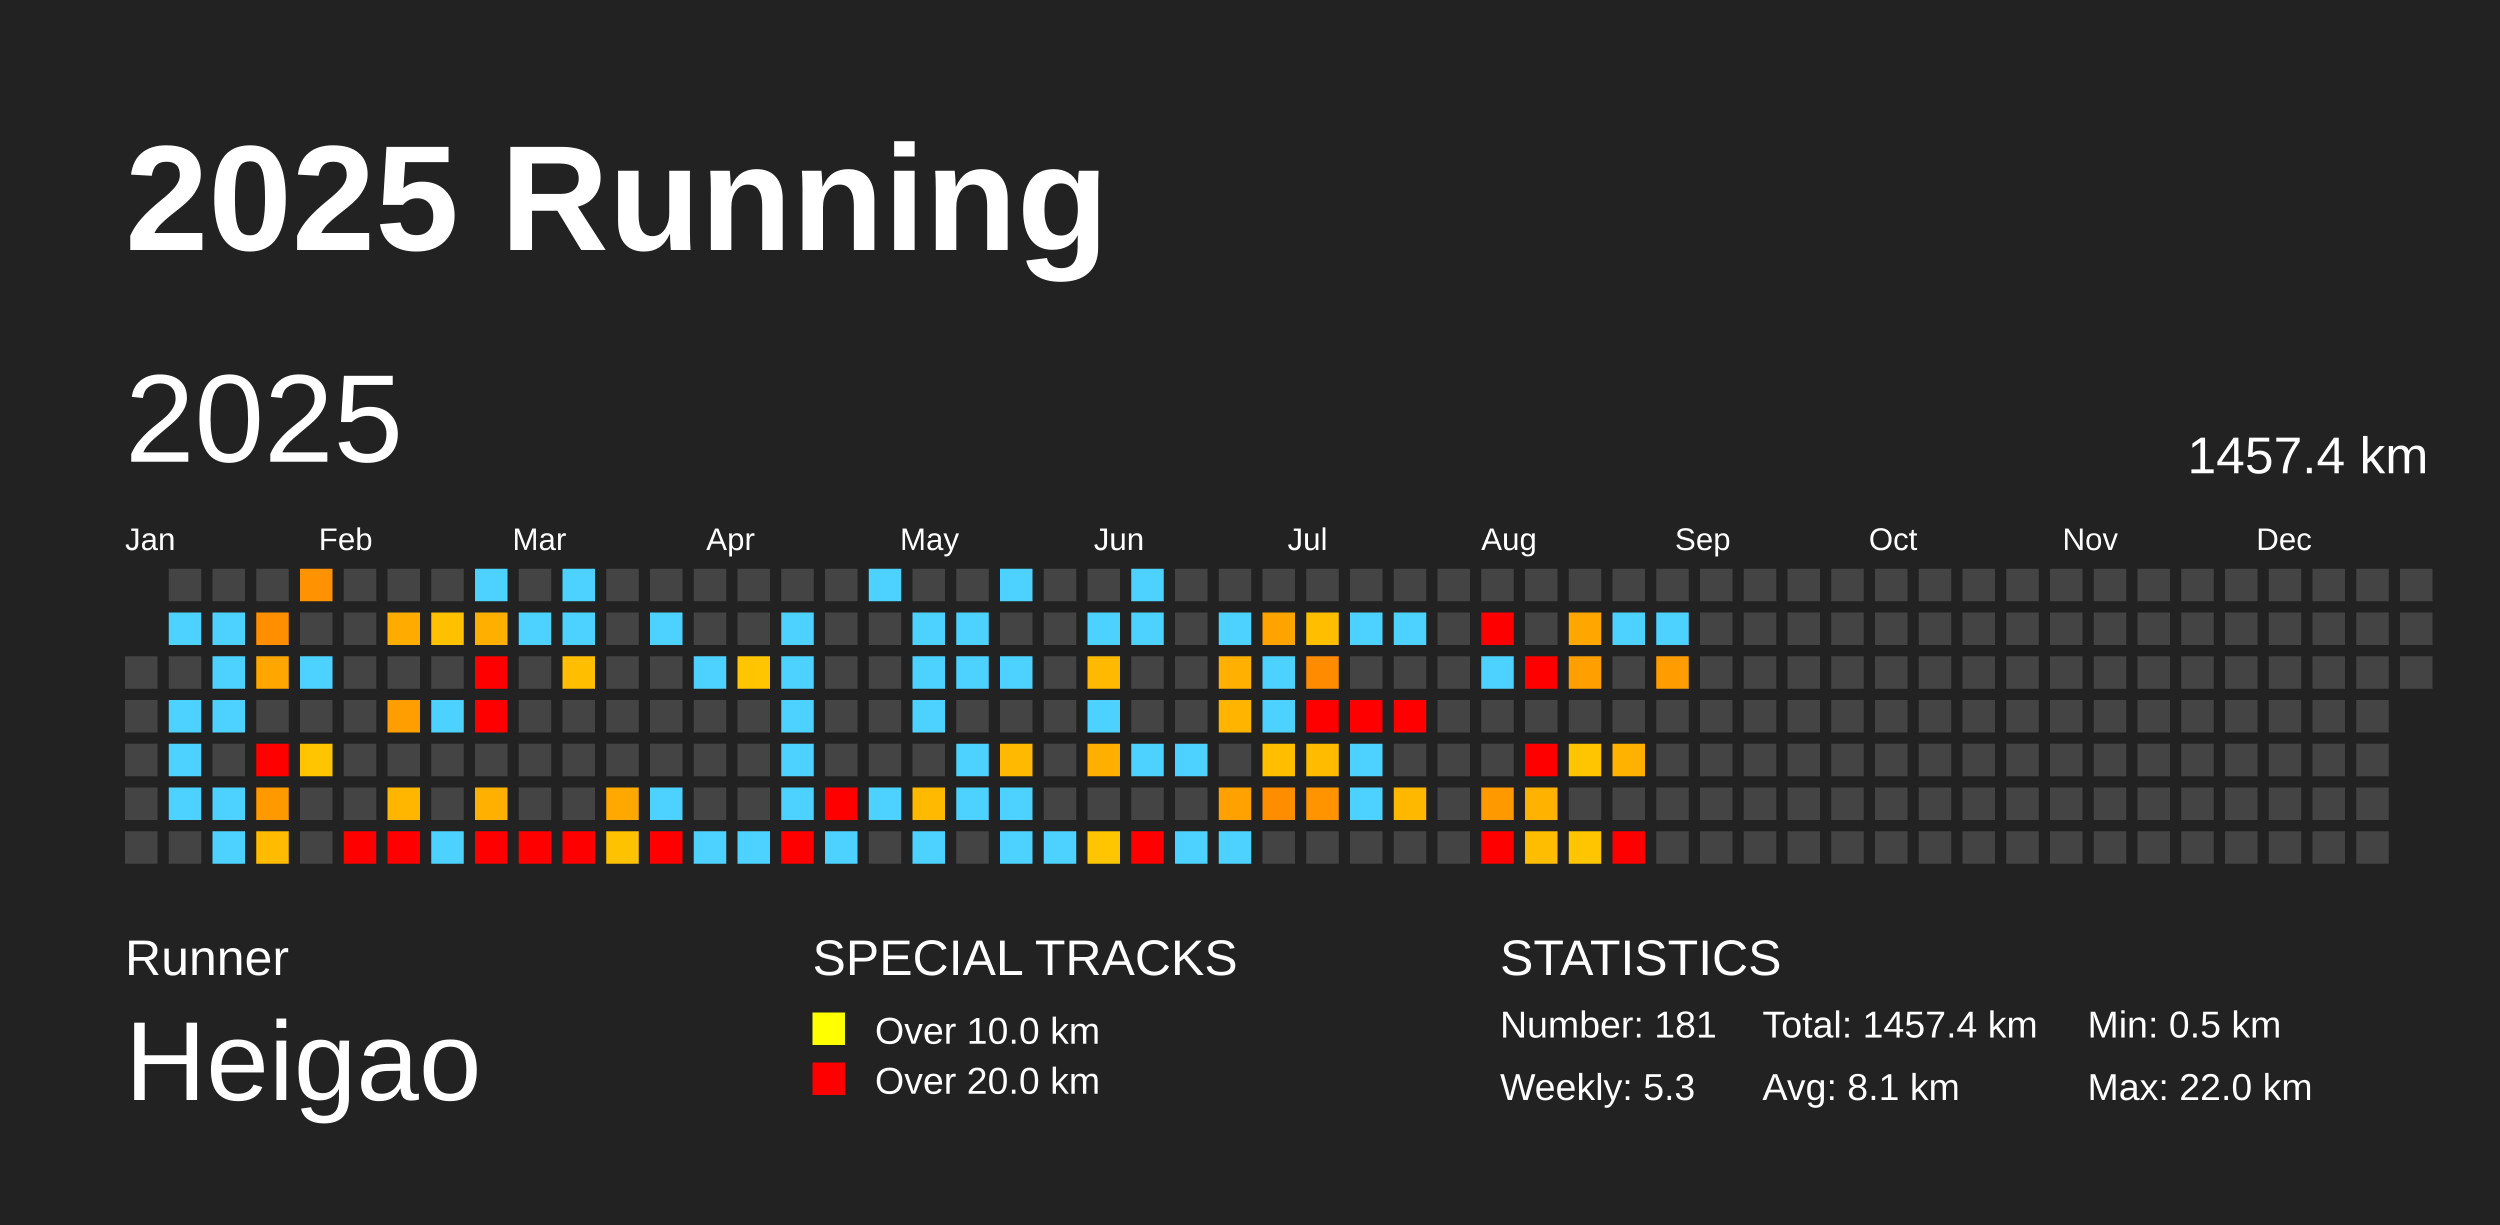
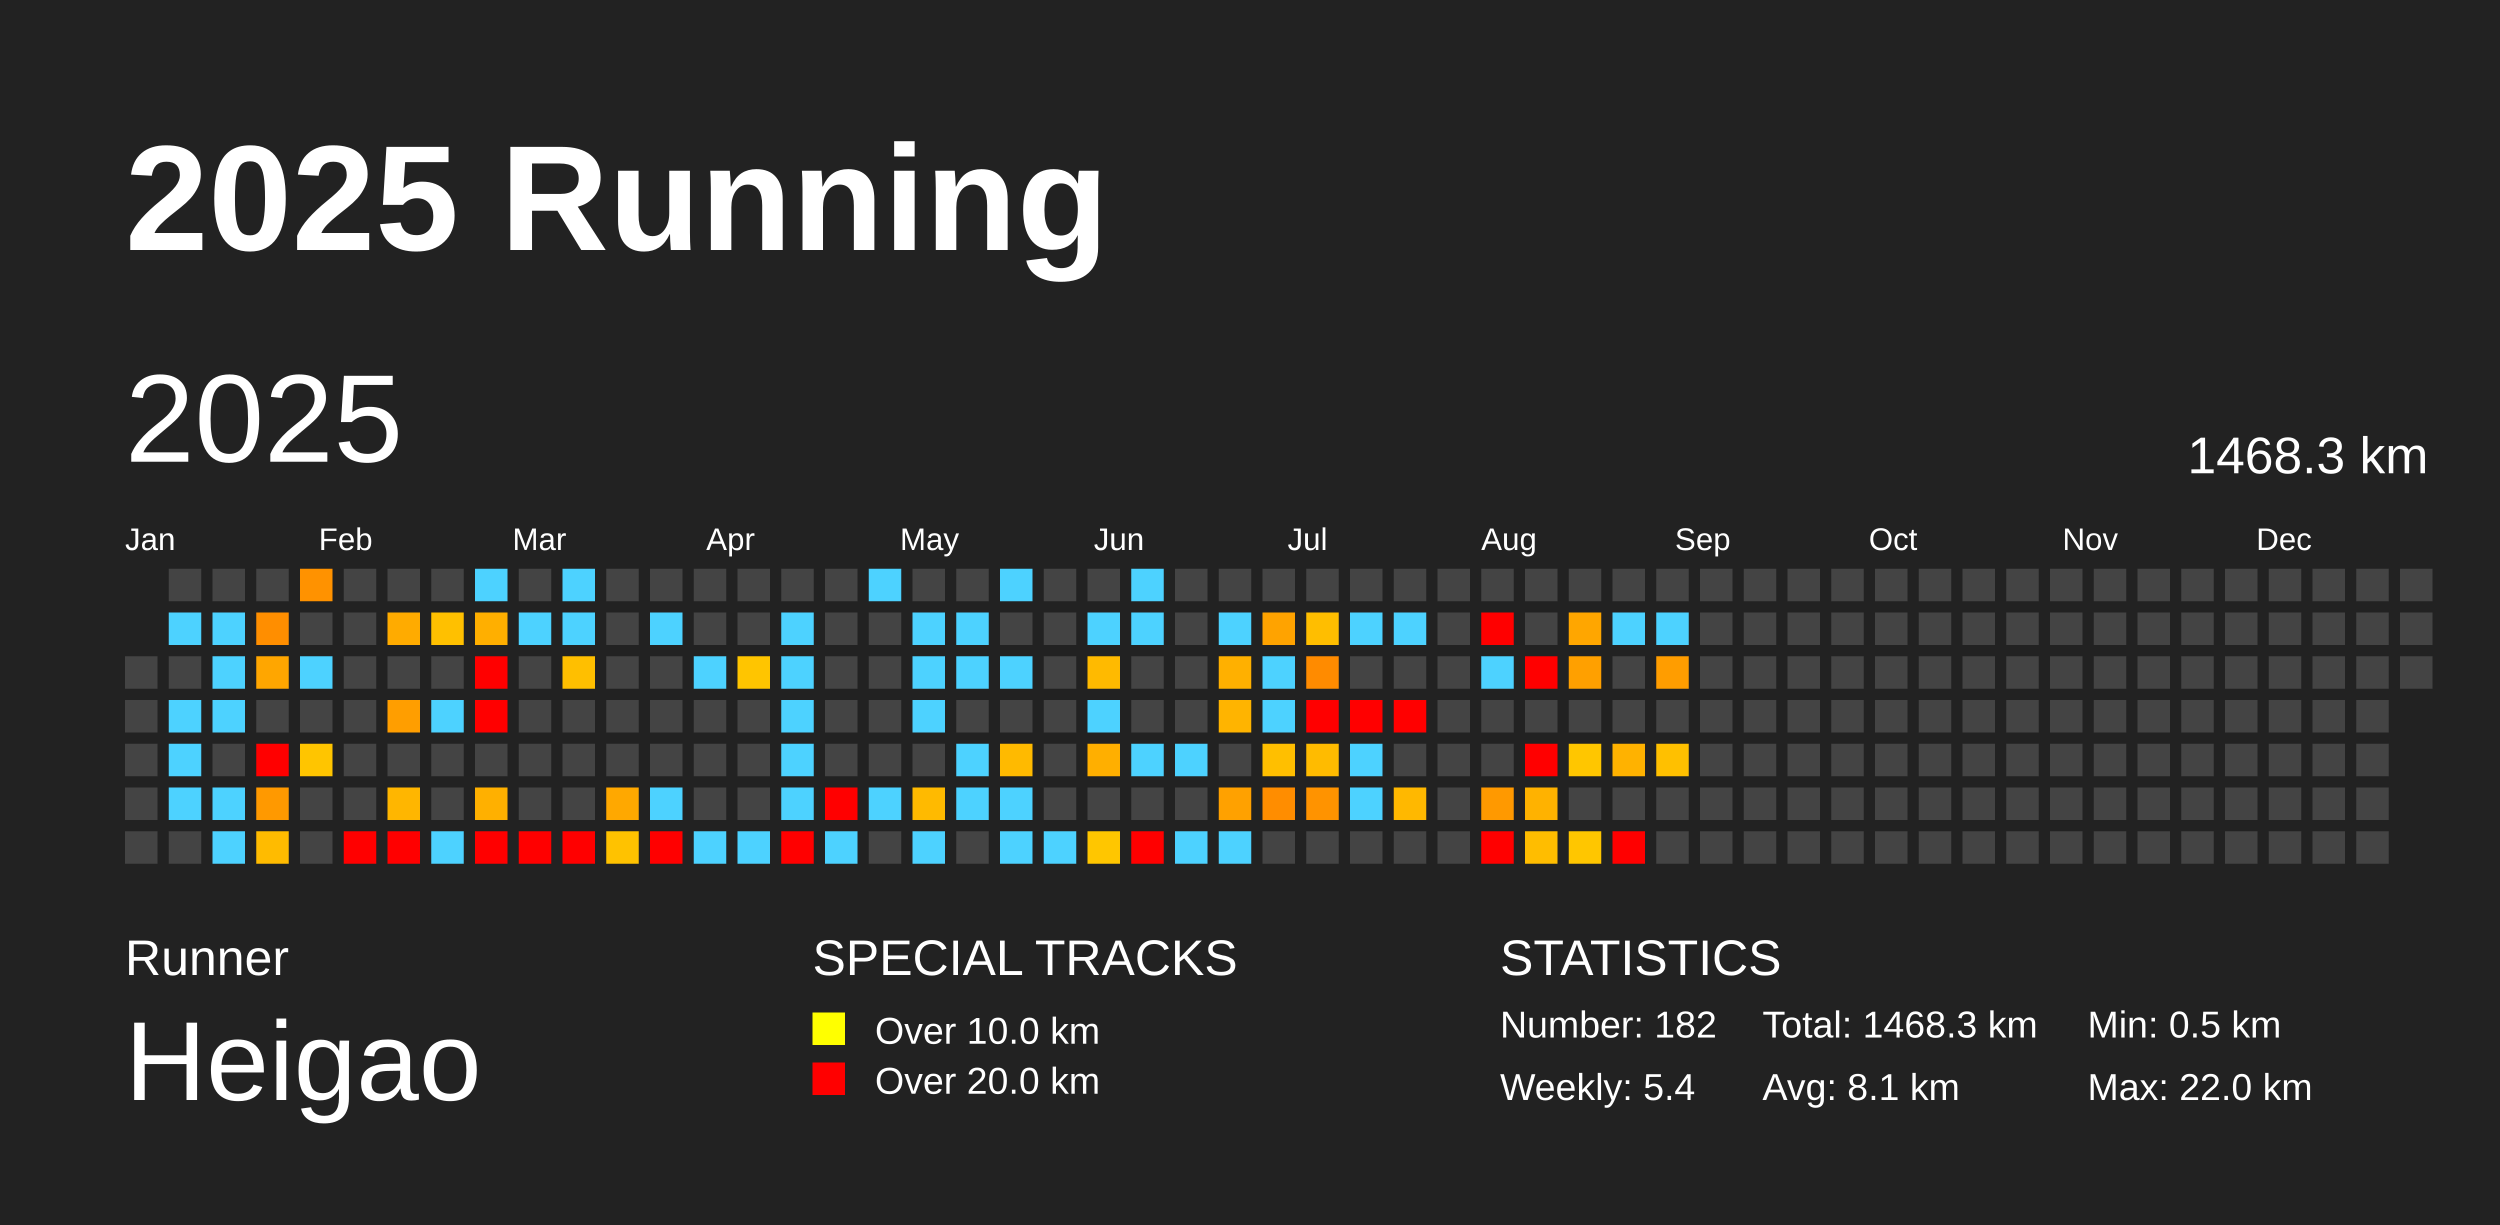
<svg xmlns="http://www.w3.org/2000/svg" baseProfile="full" height="98mm" version="1.1" viewBox="0,0,200,98" width="200mm">
  <defs />
  <rect fill="#222222" height="98" width="200" x="0" y="0" />
  <text fill="#FFFFFF" style="font-size:12px; font-family:Arial; font-weight:bold;" x="10" y="20">2025 Running</text>
  <text fill="#FFFFFF" style="font-size:4px; font-family:Arial" x="10" y="78">Runner</text>
  <text fill="#FFFFFF" style="font-size:9px; font-family:Arial" x="10" y="88">Heigao</text>
  <text fill="#FFFFFF" style="font-size:4px; font-family:Arial" x="65" y="78">SPECIAL TRACKS</text>
  <rect fill="yellow" height="2.6" width="2.6" x="65" y="81" />
  <text fill="#FFFFFF" style="font-size:3px; font-family:Arial" x="70" y="83.5">Over 10.0 km</text>
  <rect fill="red" height="2.6" width="2.6" x="65" y="85" />
  <text fill="#FFFFFF" style="font-size:3px; font-family:Arial" x="70" y="87.5">Over 20.0 km</text>
  <text fill="#FFFFFF" style="font-size:4px; font-family:Arial" x="120" y="78">STATISTICS</text>
-   <text fill="#FFFFFF" style="font-size:3px; font-family:Arial" x="120" y="83">Number: 181</text>
-   <text fill="#FFFFFF" style="font-size:3px; font-family:Arial" x="120" y="88">Weekly: 5.3</text>
-   <text fill="#FFFFFF" style="font-size:3px; font-family:Arial" x="141" y="83">Total: 1457.4 km</text>
+   <text fill="#FFFFFF" style="font-size:3px; font-family:Arial" x="120" y="83">Number: 182</text>
+   <text fill="#FFFFFF" style="font-size:3px; font-family:Arial" x="120" y="88">Weekly: 5.4</text>
+   <text fill="#FFFFFF" style="font-size:3px; font-family:Arial" x="141" y="83">Total: 1468.3 km</text>
  <text fill="#FFFFFF" style="font-size:3px; font-family:Arial" x="141" y="88">Avg: 8.1 km</text>
  <text fill="#FFFFFF" style="font-size:3px; font-family:Arial" x="167" y="83">Min: 0.5 km</text>
  <text fill="#FFFFFF" style="font-size:3px; font-family:Arial" x="167" y="88">Max: 22.0 km</text>
  <text dominant-baseline="hanging" fill="#FFFFFF" style="font-size:10.0px; font-family:Arial;" x="10" y="30">2025</text>
-   <text dominant-baseline="hanging" fill="#FFFFFF" style="font-size:4.125px; font-family:Arial;" x="175" y="35">1457.4 km</text>
+   <text dominant-baseline="hanging" fill="#FFFFFF" style="font-size:4.125px; font-family:Arial;" x="175" y="35">1468.3 km</text>
  <text fill="#FFFFFF" style="font-size:2.5px; font-family:Arial" x="10.0" y="44">Jan</text>
  <text fill="#FFFFFF" style="font-size:2.5px; font-family:Arial" x="25.5" y="44">Feb</text>
  <text fill="#FFFFFF" style="font-size:2.5px; font-family:Arial" x="41.0" y="44">Mar</text>
  <text fill="#FFFFFF" style="font-size:2.5px; font-family:Arial" x="56.5" y="44">Apr</text>
  <text fill="#FFFFFF" style="font-size:2.5px; font-family:Arial" x="72.0" y="44">May</text>
  <text fill="#FFFFFF" style="font-size:2.5px; font-family:Arial" x="87.5" y="44">Jun</text>
  <text fill="#FFFFFF" style="font-size:2.5px; font-family:Arial" x="103.0" y="44">Jul</text>
  <text fill="#FFFFFF" style="font-size:2.5px; font-family:Arial" x="118.5" y="44">Aug</text>
  <text fill="#FFFFFF" style="font-size:2.5px; font-family:Arial" x="134.0" y="44">Sep</text>
  <text fill="#FFFFFF" style="font-size:2.5px; font-family:Arial" x="149.5" y="44">Oct</text>
  <text fill="#FFFFFF" style="font-size:2.5px; font-family:Arial" x="165.0" y="44">Nov</text>
  <text fill="#FFFFFF" style="font-size:2.5px; font-family:Arial" x="180.5" y="44">Dec</text>
  <rect fill="#444444" height="2.6" width="2.6" x="10.0" y="52.5" />
  <rect fill="#444444" height="2.6" width="2.6" x="10.0" y="56.0" />
  <rect fill="#444444" height="2.6" width="2.6" x="10.0" y="59.5" />
  <rect fill="#444444" height="2.6" width="2.6" x="10.0" y="63.0" />
  <rect fill="#444444" height="2.6" width="2.6" x="10.0" y="66.5" />
  <rect fill="#444444" height="2.6" width="2.6" x="13.5" y="45.5" />
  <rect fill="#4dd2ff" height="2.6" width="2.6" x="13.5" y="49.0" />
  <rect fill="#444444" height="2.6" width="2.6" x="13.5" y="52.5" />
  <rect fill="#4dd2ff" height="2.6" width="2.6" x="13.5" y="56.0" />
  <rect fill="#4dd2ff" height="2.6" width="2.6" x="13.5" y="59.5" />
  <rect fill="#4dd2ff" height="2.6" width="2.6" x="13.5" y="63.0" />
  <rect fill="#444444" height="2.6" width="2.6" x="13.5" y="66.5" />
  <rect fill="#444444" height="2.6" width="2.6" x="17.0" y="45.5" />
  <rect fill="#4dd2ff" height="2.6" width="2.6" x="17.0" y="49.0" />
  <rect fill="#4dd2ff" height="2.6" width="2.6" x="17.0" y="52.5" />
  <rect fill="#4dd2ff" height="2.6" width="2.6" x="17.0" y="56.0" />
  <rect fill="#444444" height="2.6" width="2.6" x="17.0" y="59.5" />
  <rect fill="#4dd2ff" height="2.6" width="2.6" x="17.0" y="63.0" />
  <rect fill="#4dd2ff" height="2.6" width="2.6" x="17.0" y="66.5" />
  <rect fill="#444444" height="2.6" width="2.6" x="20.5" y="45.5" />
  <rect fill="#ff8e00" height="2.6" width="2.6" x="20.5" y="49.0" />
  <rect fill="#ffa600" height="2.6" width="2.6" x="20.5" y="52.5" />
  <rect fill="#444444" height="2.6" width="2.6" x="20.5" y="56.0" />
  <rect fill="red" height="2.6" width="2.6" x="20.5" y="59.5" />
  <rect fill="#ff9900" height="2.6" width="2.6" x="20.5" y="63.0" />
  <rect fill="#ffbb00" height="2.6" width="2.6" x="20.5" y="66.5" />
  <rect fill="#ff9200" height="2.6" width="2.6" x="24.0" y="45.5" />
  <rect fill="#444444" height="2.6" width="2.6" x="24.0" y="49.0" />
  <rect fill="#4dd2ff" height="2.6" width="2.6" x="24.0" y="52.5" />
  <rect fill="#444444" height="2.6" width="2.6" x="24.0" y="56.0" />
  <rect fill="#ffc500" height="2.6" width="2.6" x="24.0" y="59.5" />
  <rect fill="#444444" height="2.6" width="2.6" x="24.0" y="63.0" />
  <rect fill="#444444" height="2.6" width="2.6" x="24.0" y="66.5" />
  <rect fill="#444444" height="2.6" width="2.6" x="27.5" y="45.5" />
  <rect fill="#444444" height="2.6" width="2.6" x="27.5" y="49.0" />
  <rect fill="#444444" height="2.6" width="2.6" x="27.5" y="52.5" />
  <rect fill="#444444" height="2.6" width="2.6" x="27.5" y="56.0" />
  <rect fill="#444444" height="2.6" width="2.6" x="27.5" y="59.5" />
  <rect fill="#444444" height="2.6" width="2.6" x="27.5" y="63.0" />
  <rect fill="red" height="2.6" width="2.6" x="27.5" y="66.5" />
  <rect fill="#444444" height="2.6" width="2.6" x="31.0" y="45.5" />
  <rect fill="#ffab00" height="2.6" width="2.6" x="31.0" y="49.0" />
  <rect fill="#444444" height="2.6" width="2.6" x="31.0" y="52.5" />
  <rect fill="#ff9e00" height="2.6" width="2.6" x="31.0" y="56.0" />
  <rect fill="#444444" height="2.6" width="2.6" x="31.0" y="59.5" />
  <rect fill="#ffb600" height="2.6" width="2.6" x="31.0" y="63.0" />
  <rect fill="red" height="2.6" width="2.6" x="31.0" y="66.5" />
  <rect fill="#444444" height="2.6" width="2.6" x="34.5" y="45.5" />
  <rect fill="#ffc000" height="2.6" width="2.6" x="34.5" y="49.0" />
  <rect fill="#444444" height="2.6" width="2.6" x="34.5" y="52.5" />
  <rect fill="#4dd2ff" height="2.6" width="2.6" x="34.5" y="56.0" />
  <rect fill="#444444" height="2.6" width="2.6" x="34.5" y="59.5" />
  <rect fill="#444444" height="2.6" width="2.6" x="34.5" y="63.0" />
  <rect fill="#4dd2ff" height="2.6" width="2.6" x="34.5" y="66.5" />
  <rect fill="#4dd2ff" height="2.6" width="2.6" x="38.0" y="45.5" />
  <rect fill="#ffaf00" height="2.6" width="2.6" x="38.0" y="49.0" />
  <rect fill="red" height="2.6" width="2.6" x="38.0" y="52.5" />
  <rect fill="red" height="2.6" width="2.6" x="38.0" y="56.0" />
  <rect fill="#444444" height="2.6" width="2.6" x="38.0" y="59.5" />
  <rect fill="#ffb000" height="2.6" width="2.6" x="38.0" y="63.0" />
  <rect fill="red" height="2.6" width="2.6" x="38.0" y="66.5" />
  <rect fill="#444444" height="2.6" width="2.6" x="41.5" y="45.5" />
  <rect fill="#4dd2ff" height="2.6" width="2.6" x="41.5" y="49.0" />
  <rect fill="#444444" height="2.6" width="2.6" x="41.5" y="52.5" />
  <rect fill="#444444" height="2.6" width="2.6" x="41.5" y="56.0" />
  <rect fill="#444444" height="2.6" width="2.6" x="41.5" y="59.5" />
  <rect fill="#444444" height="2.6" width="2.6" x="41.5" y="63.0" />
  <rect fill="red" height="2.6" width="2.6" x="41.5" y="66.5" />
  <rect fill="#4dd2ff" height="2.6" width="2.6" x="45.0" y="45.5" />
  <rect fill="#4dd2ff" height="2.6" width="2.6" x="45.0" y="49.0" />
  <rect fill="#ffbf00" height="2.6" width="2.6" x="45.0" y="52.5" />
  <rect fill="#444444" height="2.6" width="2.6" x="45.0" y="56.0" />
  <rect fill="#444444" height="2.6" width="2.6" x="45.0" y="59.5" />
  <rect fill="#444444" height="2.6" width="2.6" x="45.0" y="63.0" />
  <rect fill="red" height="2.6" width="2.6" x="45.0" y="66.5" />
  <rect fill="#444444" height="2.6" width="2.6" x="48.5" y="45.5" />
  <rect fill="#444444" height="2.6" width="2.6" x="48.5" y="49.0" />
  <rect fill="#444444" height="2.6" width="2.6" x="48.5" y="52.5" />
  <rect fill="#444444" height="2.6" width="2.6" x="48.5" y="56.0" />
  <rect fill="#444444" height="2.6" width="2.6" x="48.5" y="59.5" />
  <rect fill="#ffa800" height="2.6" width="2.6" x="48.5" y="63.0" />
  <rect fill="#ffc200" height="2.6" width="2.6" x="48.5" y="66.5" />
  <rect fill="#444444" height="2.6" width="2.6" x="52.0" y="45.5" />
  <rect fill="#4dd2ff" height="2.6" width="2.6" x="52.0" y="49.0" />
  <rect fill="#444444" height="2.6" width="2.6" x="52.0" y="52.5" />
  <rect fill="#444444" height="2.6" width="2.6" x="52.0" y="56.0" />
  <rect fill="#444444" height="2.6" width="2.6" x="52.0" y="59.5" />
  <rect fill="#4dd2ff" height="2.6" width="2.6" x="52.0" y="63.0" />
  <rect fill="red" height="2.6" width="2.6" x="52.0" y="66.5" />
  <rect fill="#444444" height="2.6" width="2.6" x="55.5" y="45.5" />
  <rect fill="#444444" height="2.6" width="2.6" x="55.5" y="49.0" />
  <rect fill="#4dd2ff" height="2.6" width="2.6" x="55.5" y="52.5" />
  <rect fill="#444444" height="2.6" width="2.6" x="55.5" y="56.0" />
  <rect fill="#444444" height="2.6" width="2.6" x="55.5" y="59.5" />
  <rect fill="#444444" height="2.6" width="2.6" x="55.5" y="63.0" />
  <rect fill="#4dd2ff" height="2.6" width="2.6" x="55.5" y="66.5" />
  <rect fill="#444444" height="2.6" width="2.6" x="59.0" y="45.5" />
  <rect fill="#444444" height="2.6" width="2.6" x="59.0" y="49.0" />
  <rect fill="#ffc500" height="2.6" width="2.6" x="59.0" y="52.5" />
  <rect fill="#444444" height="2.6" width="2.6" x="59.0" y="56.0" />
  <rect fill="#444444" height="2.6" width="2.6" x="59.0" y="59.5" />
  <rect fill="#444444" height="2.6" width="2.6" x="59.0" y="63.0" />
  <rect fill="#4dd2ff" height="2.6" width="2.6" x="59.0" y="66.5" />
  <rect fill="#444444" height="2.6" width="2.6" x="62.5" y="45.5" />
  <rect fill="#4dd2ff" height="2.6" width="2.6" x="62.5" y="49.0" />
  <rect fill="#4dd2ff" height="2.6" width="2.6" x="62.5" y="52.5" />
  <rect fill="#4dd2ff" height="2.6" width="2.6" x="62.5" y="56.0" />
  <rect fill="#4dd2ff" height="2.6" width="2.6" x="62.5" y="59.5" />
  <rect fill="#4dd2ff" height="2.6" width="2.6" x="62.5" y="63.0" />
  <rect fill="red" height="2.6" width="2.6" x="62.5" y="66.5" />
  <rect fill="#444444" height="2.6" width="2.6" x="66.0" y="45.5" />
  <rect fill="#444444" height="2.6" width="2.6" x="66.0" y="49.0" />
  <rect fill="#444444" height="2.6" width="2.6" x="66.0" y="52.5" />
  <rect fill="#444444" height="2.6" width="2.6" x="66.0" y="56.0" />
  <rect fill="#444444" height="2.6" width="2.6" x="66.0" y="59.5" />
  <rect fill="red" height="2.6" width="2.6" x="66.0" y="63.0" />
  <rect fill="#4dd2ff" height="2.6" width="2.6" x="66.0" y="66.5" />
  <rect fill="#4dd2ff" height="2.6" width="2.6" x="69.5" y="45.5" />
  <rect fill="#444444" height="2.6" width="2.6" x="69.5" y="49.0" />
  <rect fill="#444444" height="2.6" width="2.6" x="69.5" y="52.5" />
  <rect fill="#444444" height="2.6" width="2.6" x="69.5" y="56.0" />
  <rect fill="#444444" height="2.6" width="2.6" x="69.5" y="59.5" />
  <rect fill="#4dd2ff" height="2.6" width="2.6" x="69.5" y="63.0" />
  <rect fill="#444444" height="2.6" width="2.6" x="69.5" y="66.5" />
  <rect fill="#444444" height="2.6" width="2.6" x="73.0" y="45.5" />
  <rect fill="#4dd2ff" height="2.6" width="2.6" x="73.0" y="49.0" />
  <rect fill="#4dd2ff" height="2.6" width="2.6" x="73.0" y="52.5" />
  <rect fill="#4dd2ff" height="2.6" width="2.6" x="73.0" y="56.0" />
  <rect fill="#444444" height="2.6" width="2.6" x="73.0" y="59.5" />
  <rect fill="#ffba00" height="2.6" width="2.6" x="73.0" y="63.0" />
  <rect fill="#4dd2ff" height="2.6" width="2.6" x="73.0" y="66.5" />
  <rect fill="#444444" height="2.6" width="2.6" x="76.5" y="45.5" />
  <rect fill="#4dd2ff" height="2.6" width="2.6" x="76.5" y="49.0" />
  <rect fill="#4dd2ff" height="2.6" width="2.6" x="76.5" y="52.5" />
  <rect fill="#444444" height="2.6" width="2.6" x="76.5" y="56.0" />
  <rect fill="#4dd2ff" height="2.6" width="2.6" x="76.5" y="59.5" />
  <rect fill="#4dd2ff" height="2.6" width="2.6" x="76.5" y="63.0" />
  <rect fill="#444444" height="2.6" width="2.6" x="76.5" y="66.5" />
  <rect fill="#4dd2ff" height="2.6" width="2.6" x="80.0" y="45.5" />
  <rect fill="#444444" height="2.6" width="2.6" x="80.0" y="49.0" />
  <rect fill="#4dd2ff" height="2.6" width="2.6" x="80.0" y="52.5" />
  <rect fill="#444444" height="2.6" width="2.6" x="80.0" y="56.0" />
  <rect fill="#ffba00" height="2.6" width="2.6" x="80.0" y="59.5" />
  <rect fill="#4dd2ff" height="2.6" width="2.6" x="80.0" y="63.0" />
  <rect fill="#4dd2ff" height="2.6" width="2.6" x="80.0" y="66.5" />
  <rect fill="#444444" height="2.6" width="2.6" x="83.5" y="45.5" />
  <rect fill="#444444" height="2.6" width="2.6" x="83.5" y="49.0" />
  <rect fill="#444444" height="2.6" width="2.6" x="83.5" y="52.5" />
  <rect fill="#444444" height="2.6" width="2.6" x="83.5" y="56.0" />
  <rect fill="#444444" height="2.6" width="2.6" x="83.5" y="59.5" />
  <rect fill="#444444" height="2.6" width="2.6" x="83.5" y="63.0" />
  <rect fill="#4dd2ff" height="2.6" width="2.6" x="83.5" y="66.5" />
  <rect fill="#444444" height="2.6" width="2.6" x="87.0" y="45.5" />
  <rect fill="#4dd2ff" height="2.6" width="2.6" x="87.0" y="49.0" />
  <rect fill="#ffba00" height="2.6" width="2.6" x="87.0" y="52.5" />
  <rect fill="#4dd2ff" height="2.6" width="2.6" x="87.0" y="56.0" />
  <rect fill="#ffaf00" height="2.6" width="2.6" x="87.0" y="59.5" />
  <rect fill="#444444" height="2.6" width="2.6" x="87.0" y="63.0" />
  <rect fill="#ffc600" height="2.6" width="2.6" x="87.0" y="66.5" />
  <rect fill="#4dd2ff" height="2.6" width="2.6" x="90.5" y="45.5" />
  <rect fill="#4dd2ff" height="2.6" width="2.6" x="90.5" y="49.0" />
  <rect fill="#444444" height="2.6" width="2.6" x="90.5" y="52.5" />
  <rect fill="#444444" height="2.6" width="2.6" x="90.5" y="56.0" />
  <rect fill="#4dd2ff" height="2.6" width="2.6" x="90.5" y="59.5" />
  <rect fill="#444444" height="2.6" width="2.6" x="90.5" y="63.0" />
  <rect fill="red" height="2.6" width="2.6" x="90.5" y="66.5" />
  <rect fill="#444444" height="2.6" width="2.6" x="94.0" y="45.5" />
  <rect fill="#444444" height="2.6" width="2.6" x="94.0" y="49.0" />
  <rect fill="#444444" height="2.6" width="2.6" x="94.0" y="52.5" />
  <rect fill="#444444" height="2.6" width="2.6" x="94.0" y="56.0" />
  <rect fill="#4dd2ff" height="2.6" width="2.6" x="94.0" y="59.5" />
  <rect fill="#444444" height="2.6" width="2.6" x="94.0" y="63.0" />
  <rect fill="#4dd2ff" height="2.6" width="2.6" x="94.0" y="66.5" />
  <rect fill="#444444" height="2.6" width="2.6" x="97.5" y="45.5" />
  <rect fill="#4dd2ff" height="2.6" width="2.6" x="97.5" y="49.0" />
  <rect fill="#ffb000" height="2.6" width="2.6" x="97.5" y="52.5" />
  <rect fill="#ffb400" height="2.6" width="2.6" x="97.5" y="56.0" />
  <rect fill="#444444" height="2.6" width="2.6" x="97.5" y="59.5" />
  <rect fill="#ffa100" height="2.6" width="2.6" x="97.5" y="63.0" />
  <rect fill="#4dd2ff" height="2.6" width="2.6" x="97.5" y="66.5" />
  <rect fill="#444444" height="2.6" width="2.6" x="101.0" y="45.5" />
  <rect fill="#ffa300" height="2.6" width="2.6" x="101.0" y="49.0" />
  <rect fill="#4dd2ff" height="2.6" width="2.6" x="101.0" y="52.5" />
  <rect fill="#4dd2ff" height="2.6" width="2.6" x="101.0" y="56.0" />
  <rect fill="#ffbf00" height="2.6" width="2.6" x="101.0" y="59.5" />
  <rect fill="#ff8d00" height="2.6" width="2.6" x="101.0" y="63.0" />
  <rect fill="#444444" height="2.6" width="2.6" x="101.0" y="66.5" />
  <rect fill="#444444" height="2.6" width="2.6" x="104.5" y="45.5" />
  <rect fill="#ffbe00" height="2.6" width="2.6" x="104.5" y="49.0" />
  <rect fill="#ff8b00" height="2.6" width="2.6" x="104.5" y="52.5" />
  <rect fill="red" height="2.6" width="2.6" x="104.5" y="56.0" />
  <rect fill="#ffbb00" height="2.6" width="2.6" x="104.5" y="59.5" />
  <rect fill="#ff9300" height="2.6" width="2.6" x="104.5" y="63.0" />
  <rect fill="#444444" height="2.6" width="2.6" x="104.5" y="66.5" />
  <rect fill="#444444" height="2.6" width="2.6" x="108.0" y="45.5" />
  <rect fill="#4dd2ff" height="2.6" width="2.6" x="108.0" y="49.0" />
  <rect fill="#444444" height="2.6" width="2.6" x="108.0" y="52.5" />
  <rect fill="red" height="2.6" width="2.6" x="108.0" y="56.0" />
  <rect fill="#4dd2ff" height="2.6" width="2.6" x="108.0" y="59.5" />
  <rect fill="#4dd2ff" height="2.6" width="2.6" x="108.0" y="63.0" />
  <rect fill="#444444" height="2.6" width="2.6" x="108.0" y="66.5" />
  <rect fill="#444444" height="2.6" width="2.6" x="111.5" y="45.5" />
  <rect fill="#4dd2ff" height="2.6" width="2.6" x="111.5" y="49.0" />
  <rect fill="#444444" height="2.6" width="2.6" x="111.5" y="52.5" />
  <rect fill="red" height="2.6" width="2.6" x="111.5" y="56.0" />
  <rect fill="#444444" height="2.6" width="2.6" x="111.5" y="59.5" />
  <rect fill="#ffb800" height="2.6" width="2.6" x="111.5" y="63.0" />
  <rect fill="#444444" height="2.6" width="2.6" x="111.5" y="66.5" />
  <rect fill="#444444" height="2.6" width="2.6" x="115.0" y="45.5" />
  <rect fill="#444444" height="2.6" width="2.6" x="115.0" y="49.0" />
  <rect fill="#444444" height="2.6" width="2.6" x="115.0" y="52.5" />
  <rect fill="#444444" height="2.6" width="2.6" x="115.0" y="56.0" />
  <rect fill="#444444" height="2.6" width="2.6" x="115.0" y="59.5" />
  <rect fill="#444444" height="2.6" width="2.6" x="115.0" y="63.0" />
  <rect fill="#444444" height="2.6" width="2.6" x="115.0" y="66.5" />
  <rect fill="#444444" height="2.6" width="2.6" x="118.5" y="45.5" />
  <rect fill="red" height="2.6" width="2.6" x="118.5" y="49.0" />
  <rect fill="#4dd2ff" height="2.6" width="2.6" x="118.5" y="52.5" />
  <rect fill="#444444" height="2.6" width="2.6" x="118.5" y="56.0" />
  <rect fill="#444444" height="2.6" width="2.6" x="118.5" y="59.5" />
  <rect fill="#ff9900" height="2.6" width="2.6" x="118.5" y="63.0" />
  <rect fill="red" height="2.6" width="2.6" x="118.5" y="66.5" />
  <rect fill="#444444" height="2.6" width="2.6" x="122.0" y="45.5" />
  <rect fill="#444444" height="2.6" width="2.6" x="122.0" y="49.0" />
  <rect fill="red" height="2.6" width="2.6" x="122.0" y="52.5" />
  <rect fill="#444444" height="2.6" width="2.6" x="122.0" y="56.0" />
  <rect fill="red" height="2.6" width="2.6" x="122.0" y="59.5" />
  <rect fill="#ffb200" height="2.6" width="2.6" x="122.0" y="63.0" />
  <rect fill="#ffbd00" height="2.6" width="2.6" x="122.0" y="66.5" />
  <rect fill="#444444" height="2.6" width="2.6" x="125.5" y="45.5" />
  <rect fill="#ffa600" height="2.6" width="2.6" x="125.5" y="49.0" />
  <rect fill="#ffa000" height="2.6" width="2.6" x="125.5" y="52.5" />
  <rect fill="#444444" height="2.6" width="2.6" x="125.5" y="56.0" />
  <rect fill="#ffc600" height="2.6" width="2.6" x="125.5" y="59.5" />
  <rect fill="#444444" height="2.6" width="2.6" x="125.5" y="63.0" />
  <rect fill="#ffc600" height="2.6" width="2.6" x="125.5" y="66.5" />
  <rect fill="#444444" height="2.6" width="2.6" x="129.0" y="45.5" />
  <rect fill="#4dd2ff" height="2.6" width="2.6" x="129.0" y="49.0" />
  <rect fill="#444444" height="2.6" width="2.6" x="129.0" y="52.5" />
  <rect fill="#444444" height="2.6" width="2.6" x="129.0" y="56.0" />
  <rect fill="#ffb200" height="2.6" width="2.6" x="129.0" y="59.5" />
  <rect fill="#444444" height="2.6" width="2.6" x="129.0" y="63.0" />
  <rect fill="red" height="2.6" width="2.6" x="129.0" y="66.5" />
  <rect fill="#444444" height="2.6" width="2.6" x="132.5" y="45.5" />
  <rect fill="#4dd2ff" height="2.6" width="2.6" x="132.5" y="49.0" />
  <rect fill="#ff9d00" height="2.6" width="2.6" x="132.5" y="52.5" />
  <rect fill="#444444" height="2.6" width="2.6" x="132.5" y="56.0" />
-   <rect fill="#444444" height="2.6" width="2.6" x="132.5" y="59.5" />
+   <rect fill="#ffc000" height="2.6" width="2.6" x="132.5" y="59.5" />
  <rect fill="#444444" height="2.6" width="2.6" x="132.5" y="63.0" />
  <rect fill="#444444" height="2.6" width="2.6" x="132.5" y="66.5" />
  <rect fill="#444444" height="2.6" width="2.6" x="136.0" y="45.5" />
  <rect fill="#444444" height="2.6" width="2.6" x="136.0" y="49.0" />
  <rect fill="#444444" height="2.6" width="2.6" x="136.0" y="52.5" />
  <rect fill="#444444" height="2.6" width="2.6" x="136.0" y="56.0" />
  <rect fill="#444444" height="2.6" width="2.6" x="136.0" y="59.5" />
  <rect fill="#444444" height="2.6" width="2.6" x="136.0" y="63.0" />
  <rect fill="#444444" height="2.6" width="2.6" x="136.0" y="66.5" />
  <rect fill="#444444" height="2.6" width="2.6" x="139.5" y="45.5" />
  <rect fill="#444444" height="2.6" width="2.6" x="139.5" y="49.0" />
  <rect fill="#444444" height="2.6" width="2.6" x="139.5" y="52.5" />
  <rect fill="#444444" height="2.6" width="2.6" x="139.5" y="56.0" />
  <rect fill="#444444" height="2.6" width="2.6" x="139.5" y="59.5" />
  <rect fill="#444444" height="2.6" width="2.6" x="139.5" y="63.0" />
  <rect fill="#444444" height="2.6" width="2.6" x="139.5" y="66.5" />
  <rect fill="#444444" height="2.6" width="2.6" x="143.0" y="45.5" />
  <rect fill="#444444" height="2.6" width="2.6" x="143.0" y="49.0" />
  <rect fill="#444444" height="2.6" width="2.6" x="143.0" y="52.5" />
  <rect fill="#444444" height="2.6" width="2.6" x="143.0" y="56.0" />
  <rect fill="#444444" height="2.6" width="2.6" x="143.0" y="59.5" />
  <rect fill="#444444" height="2.6" width="2.6" x="143.0" y="63.0" />
  <rect fill="#444444" height="2.6" width="2.6" x="143.0" y="66.5" />
  <rect fill="#444444" height="2.6" width="2.6" x="146.5" y="45.5" />
  <rect fill="#444444" height="2.6" width="2.6" x="146.5" y="49.0" />
  <rect fill="#444444" height="2.6" width="2.6" x="146.5" y="52.5" />
  <rect fill="#444444" height="2.6" width="2.6" x="146.5" y="56.0" />
  <rect fill="#444444" height="2.6" width="2.6" x="146.5" y="59.5" />
  <rect fill="#444444" height="2.6" width="2.6" x="146.5" y="63.0" />
  <rect fill="#444444" height="2.6" width="2.6" x="146.5" y="66.5" />
  <rect fill="#444444" height="2.6" width="2.6" x="150.0" y="45.5" />
  <rect fill="#444444" height="2.6" width="2.6" x="150.0" y="49.0" />
  <rect fill="#444444" height="2.6" width="2.6" x="150.0" y="52.5" />
  <rect fill="#444444" height="2.6" width="2.6" x="150.0" y="56.0" />
  <rect fill="#444444" height="2.6" width="2.6" x="150.0" y="59.5" />
  <rect fill="#444444" height="2.6" width="2.6" x="150.0" y="63.0" />
  <rect fill="#444444" height="2.6" width="2.6" x="150.0" y="66.5" />
  <rect fill="#444444" height="2.6" width="2.6" x="153.5" y="45.5" />
  <rect fill="#444444" height="2.6" width="2.6" x="153.5" y="49.0" />
  <rect fill="#444444" height="2.6" width="2.6" x="153.5" y="52.5" />
  <rect fill="#444444" height="2.6" width="2.6" x="153.5" y="56.0" />
  <rect fill="#444444" height="2.6" width="2.6" x="153.5" y="59.5" />
  <rect fill="#444444" height="2.6" width="2.6" x="153.5" y="63.0" />
  <rect fill="#444444" height="2.6" width="2.6" x="153.5" y="66.5" />
  <rect fill="#444444" height="2.6" width="2.6" x="157.0" y="45.5" />
  <rect fill="#444444" height="2.6" width="2.6" x="157.0" y="49.0" />
  <rect fill="#444444" height="2.6" width="2.6" x="157.0" y="52.5" />
  <rect fill="#444444" height="2.6" width="2.6" x="157.0" y="56.0" />
  <rect fill="#444444" height="2.6" width="2.6" x="157.0" y="59.5" />
  <rect fill="#444444" height="2.6" width="2.6" x="157.0" y="63.0" />
  <rect fill="#444444" height="2.6" width="2.6" x="157.0" y="66.5" />
  <rect fill="#444444" height="2.6" width="2.6" x="160.5" y="45.5" />
  <rect fill="#444444" height="2.6" width="2.6" x="160.5" y="49.0" />
  <rect fill="#444444" height="2.6" width="2.6" x="160.5" y="52.5" />
  <rect fill="#444444" height="2.6" width="2.6" x="160.5" y="56.0" />
  <rect fill="#444444" height="2.6" width="2.6" x="160.5" y="59.5" />
  <rect fill="#444444" height="2.6" width="2.6" x="160.5" y="63.0" />
  <rect fill="#444444" height="2.6" width="2.6" x="160.5" y="66.5" />
  <rect fill="#444444" height="2.6" width="2.6" x="164.0" y="45.5" />
  <rect fill="#444444" height="2.6" width="2.6" x="164.0" y="49.0" />
  <rect fill="#444444" height="2.6" width="2.6" x="164.0" y="52.5" />
  <rect fill="#444444" height="2.6" width="2.6" x="164.0" y="56.0" />
  <rect fill="#444444" height="2.6" width="2.6" x="164.0" y="59.5" />
  <rect fill="#444444" height="2.6" width="2.6" x="164.0" y="63.0" />
  <rect fill="#444444" height="2.6" width="2.6" x="164.0" y="66.5" />
  <rect fill="#444444" height="2.6" width="2.6" x="167.5" y="45.5" />
  <rect fill="#444444" height="2.6" width="2.6" x="167.5" y="49.0" />
  <rect fill="#444444" height="2.6" width="2.6" x="167.5" y="52.5" />
  <rect fill="#444444" height="2.6" width="2.6" x="167.5" y="56.0" />
  <rect fill="#444444" height="2.6" width="2.6" x="167.5" y="59.5" />
  <rect fill="#444444" height="2.6" width="2.6" x="167.5" y="63.0" />
  <rect fill="#444444" height="2.6" width="2.6" x="167.5" y="66.5" />
  <rect fill="#444444" height="2.6" width="2.6" x="171.0" y="45.5" />
  <rect fill="#444444" height="2.6" width="2.6" x="171.0" y="49.0" />
  <rect fill="#444444" height="2.6" width="2.6" x="171.0" y="52.5" />
  <rect fill="#444444" height="2.6" width="2.6" x="171.0" y="56.0" />
  <rect fill="#444444" height="2.6" width="2.6" x="171.0" y="59.5" />
  <rect fill="#444444" height="2.6" width="2.6" x="171.0" y="63.0" />
  <rect fill="#444444" height="2.6" width="2.6" x="171.0" y="66.5" />
  <rect fill="#444444" height="2.6" width="2.6" x="174.5" y="45.5" />
  <rect fill="#444444" height="2.6" width="2.6" x="174.5" y="49.0" />
  <rect fill="#444444" height="2.6" width="2.6" x="174.5" y="52.5" />
  <rect fill="#444444" height="2.6" width="2.6" x="174.5" y="56.0" />
  <rect fill="#444444" height="2.6" width="2.6" x="174.5" y="59.5" />
  <rect fill="#444444" height="2.6" width="2.6" x="174.5" y="63.0" />
  <rect fill="#444444" height="2.6" width="2.6" x="174.5" y="66.5" />
  <rect fill="#444444" height="2.6" width="2.6" x="178.0" y="45.5" />
  <rect fill="#444444" height="2.6" width="2.6" x="178.0" y="49.0" />
  <rect fill="#444444" height="2.6" width="2.6" x="178.0" y="52.5" />
  <rect fill="#444444" height="2.6" width="2.6" x="178.0" y="56.0" />
  <rect fill="#444444" height="2.6" width="2.6" x="178.0" y="59.5" />
  <rect fill="#444444" height="2.6" width="2.6" x="178.0" y="63.0" />
  <rect fill="#444444" height="2.6" width="2.6" x="178.0" y="66.5" />
  <rect fill="#444444" height="2.6" width="2.6" x="181.5" y="45.5" />
  <rect fill="#444444" height="2.6" width="2.6" x="181.5" y="49.0" />
  <rect fill="#444444" height="2.6" width="2.6" x="181.5" y="52.5" />
  <rect fill="#444444" height="2.6" width="2.6" x="181.5" y="56.0" />
  <rect fill="#444444" height="2.6" width="2.6" x="181.5" y="59.5" />
  <rect fill="#444444" height="2.6" width="2.6" x="181.5" y="63.0" />
  <rect fill="#444444" height="2.6" width="2.6" x="181.5" y="66.5" />
  <rect fill="#444444" height="2.6" width="2.6" x="185.0" y="45.5" />
  <rect fill="#444444" height="2.6" width="2.6" x="185.0" y="49.0" />
  <rect fill="#444444" height="2.6" width="2.6" x="185.0" y="52.5" />
  <rect fill="#444444" height="2.6" width="2.6" x="185.0" y="56.0" />
  <rect fill="#444444" height="2.6" width="2.6" x="185.0" y="59.5" />
  <rect fill="#444444" height="2.6" width="2.6" x="185.0" y="63.0" />
  <rect fill="#444444" height="2.6" width="2.6" x="185.0" y="66.5" />
  <rect fill="#444444" height="2.6" width="2.6" x="188.5" y="45.5" />
  <rect fill="#444444" height="2.6" width="2.6" x="188.5" y="49.0" />
  <rect fill="#444444" height="2.6" width="2.6" x="188.5" y="52.5" />
  <rect fill="#444444" height="2.6" width="2.6" x="188.5" y="56.0" />
  <rect fill="#444444" height="2.6" width="2.6" x="188.5" y="59.5" />
  <rect fill="#444444" height="2.6" width="2.6" x="188.5" y="63.0" />
  <rect fill="#444444" height="2.6" width="2.6" x="188.5" y="66.5" />
  <rect fill="#444444" height="2.6" width="2.6" x="192.0" y="45.5" />
  <rect fill="#444444" height="2.6" width="2.6" x="192.0" y="49.0" />
  <rect fill="#444444" height="2.6" width="2.6" x="192.0" y="52.5" />
</svg>
